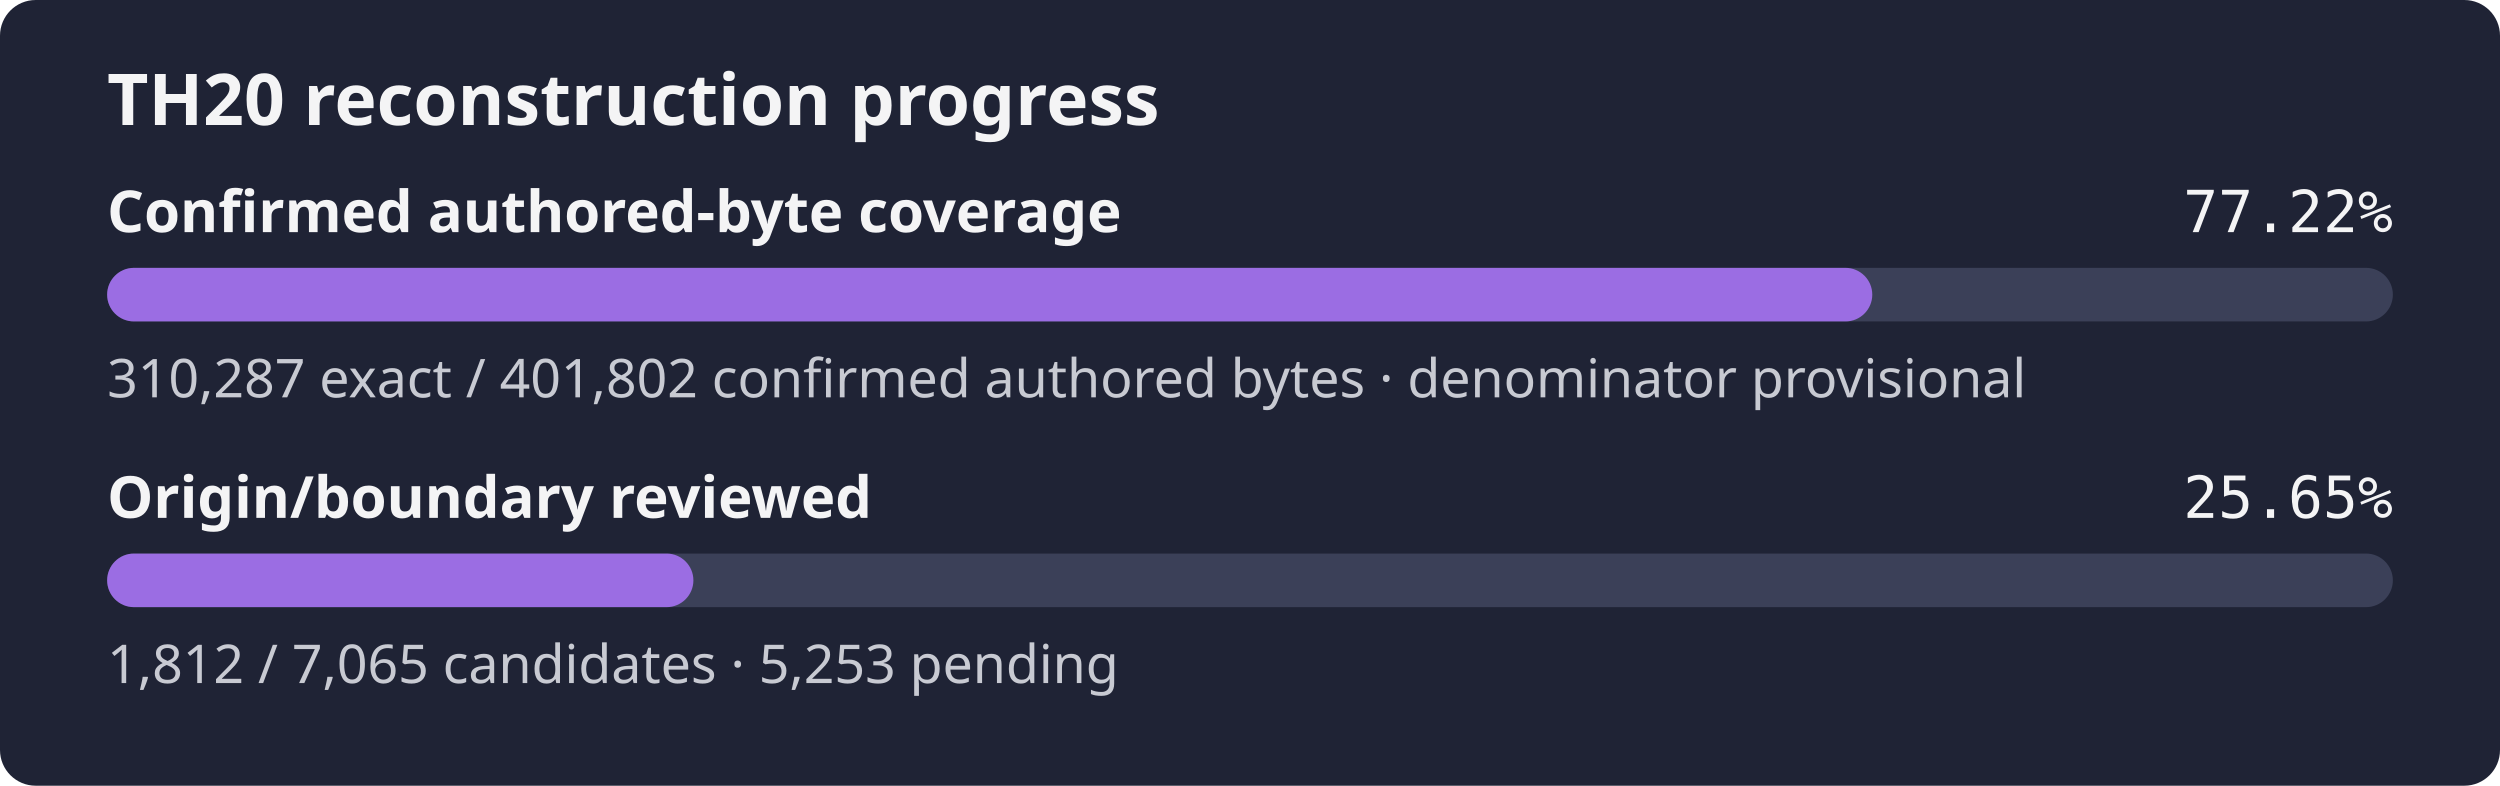
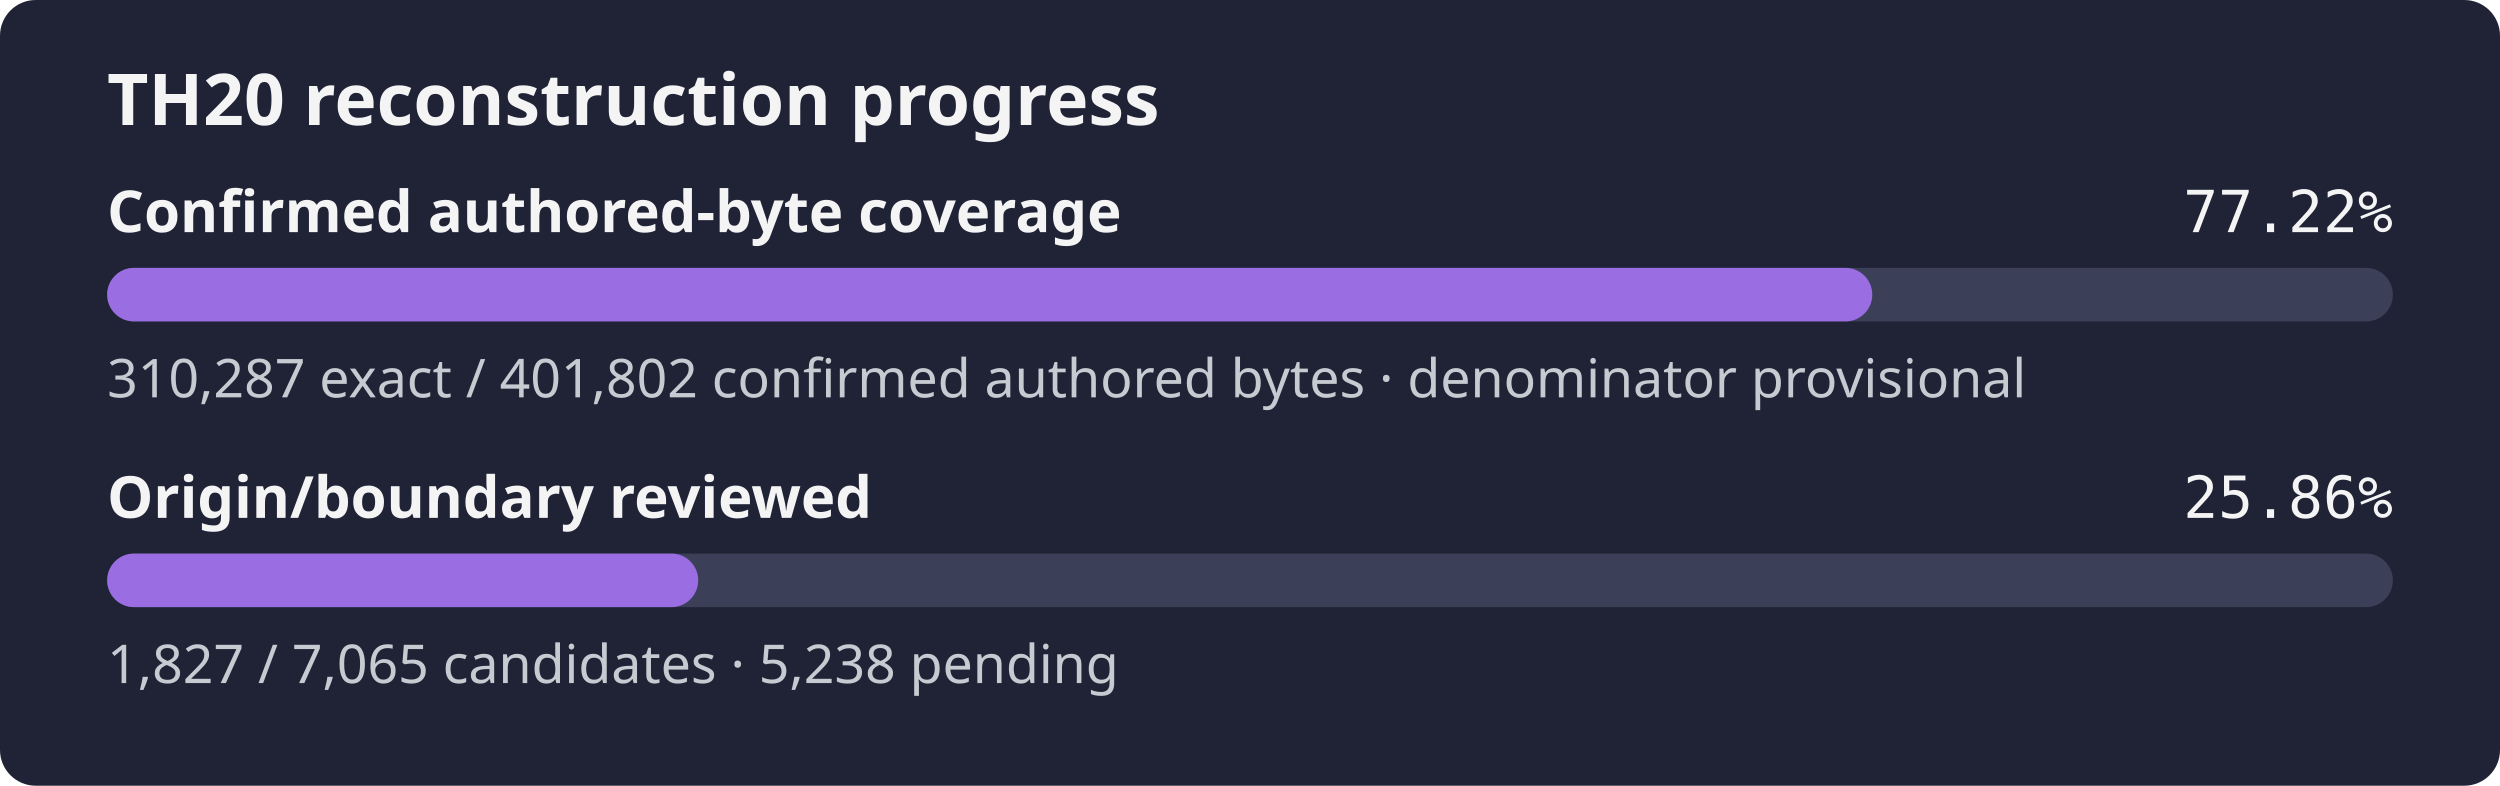
- <svg xmlns="http://www.w3.org/2000/svg" width="560" height="176" role="img" aria-label="TH20 reconstruction progress: 77.22% of the confirmed authored-byte set is exact, origin review 25.65%">
+ <svg xmlns="http://www.w3.org/2000/svg" width="560" height="176" role="img" aria-label="TH20 reconstruction progress: 77.22% of the confirmed authored-byte set is exact, origin review 25.86%">
  <rect width="560" height="176" rx="8" fill="#1f2335" />
  <text x="24" y="28" fill="#f4f4f5" font-family="sans-serif" font-size="16" font-weight="600">TH20 reconstruction progress</text>
  <text x="24" y="52" fill="#f4f4f5" font-family="sans-serif" font-size="13" font-weight="600">Confirmed authored-byte coverage</text>
  <text x="536" y="52" fill="#f4f4f5" text-anchor="end" font-family="monospace" font-size="13">77.22%</text>
  <rect x="24" y="60" width="512" height="12" rx="6" fill="#3b4058" />
  <rect x="24" y="60" width="395.39" height="12" rx="6" fill="#9b6de3" />
  <text x="24" y="89" fill="#c8cad2" font-family="sans-serif" font-size="12">310,287 exact / 401,802 confirmed authored bytes · denominator provisional</text>
  <text x="24" y="116" fill="#f4f4f5" font-family="sans-serif" font-size="13" font-weight="600">Origin/boundary reviewed</text>
-   <text x="536" y="116" fill="#f4f4f5" text-anchor="end" font-family="monospace" font-size="13">25.65%</text>
+   <text x="536" y="116" fill="#f4f4f5" text-anchor="end" font-family="monospace" font-size="13">25.86%</text>
  <rect x="24" y="124" width="512" height="12" rx="6" fill="#3b4058" />
-   <rect x="24" y="124" width="131.32" height="12" rx="6" fill="#9b6de3" />
-   <text x="24" y="153" fill="#c8cad2" font-family="sans-serif" font-size="12">1,812 / 7,065 candidates · 5,253 pending</text>
+   <rect x="24" y="124" width="132.40" height="12" rx="6" fill="#9b6de3" />
+   <text x="24" y="153" fill="#c8cad2" font-family="sans-serif" font-size="12">1,827 / 7,065 candidates · 5,238 pending</text>
</svg>
